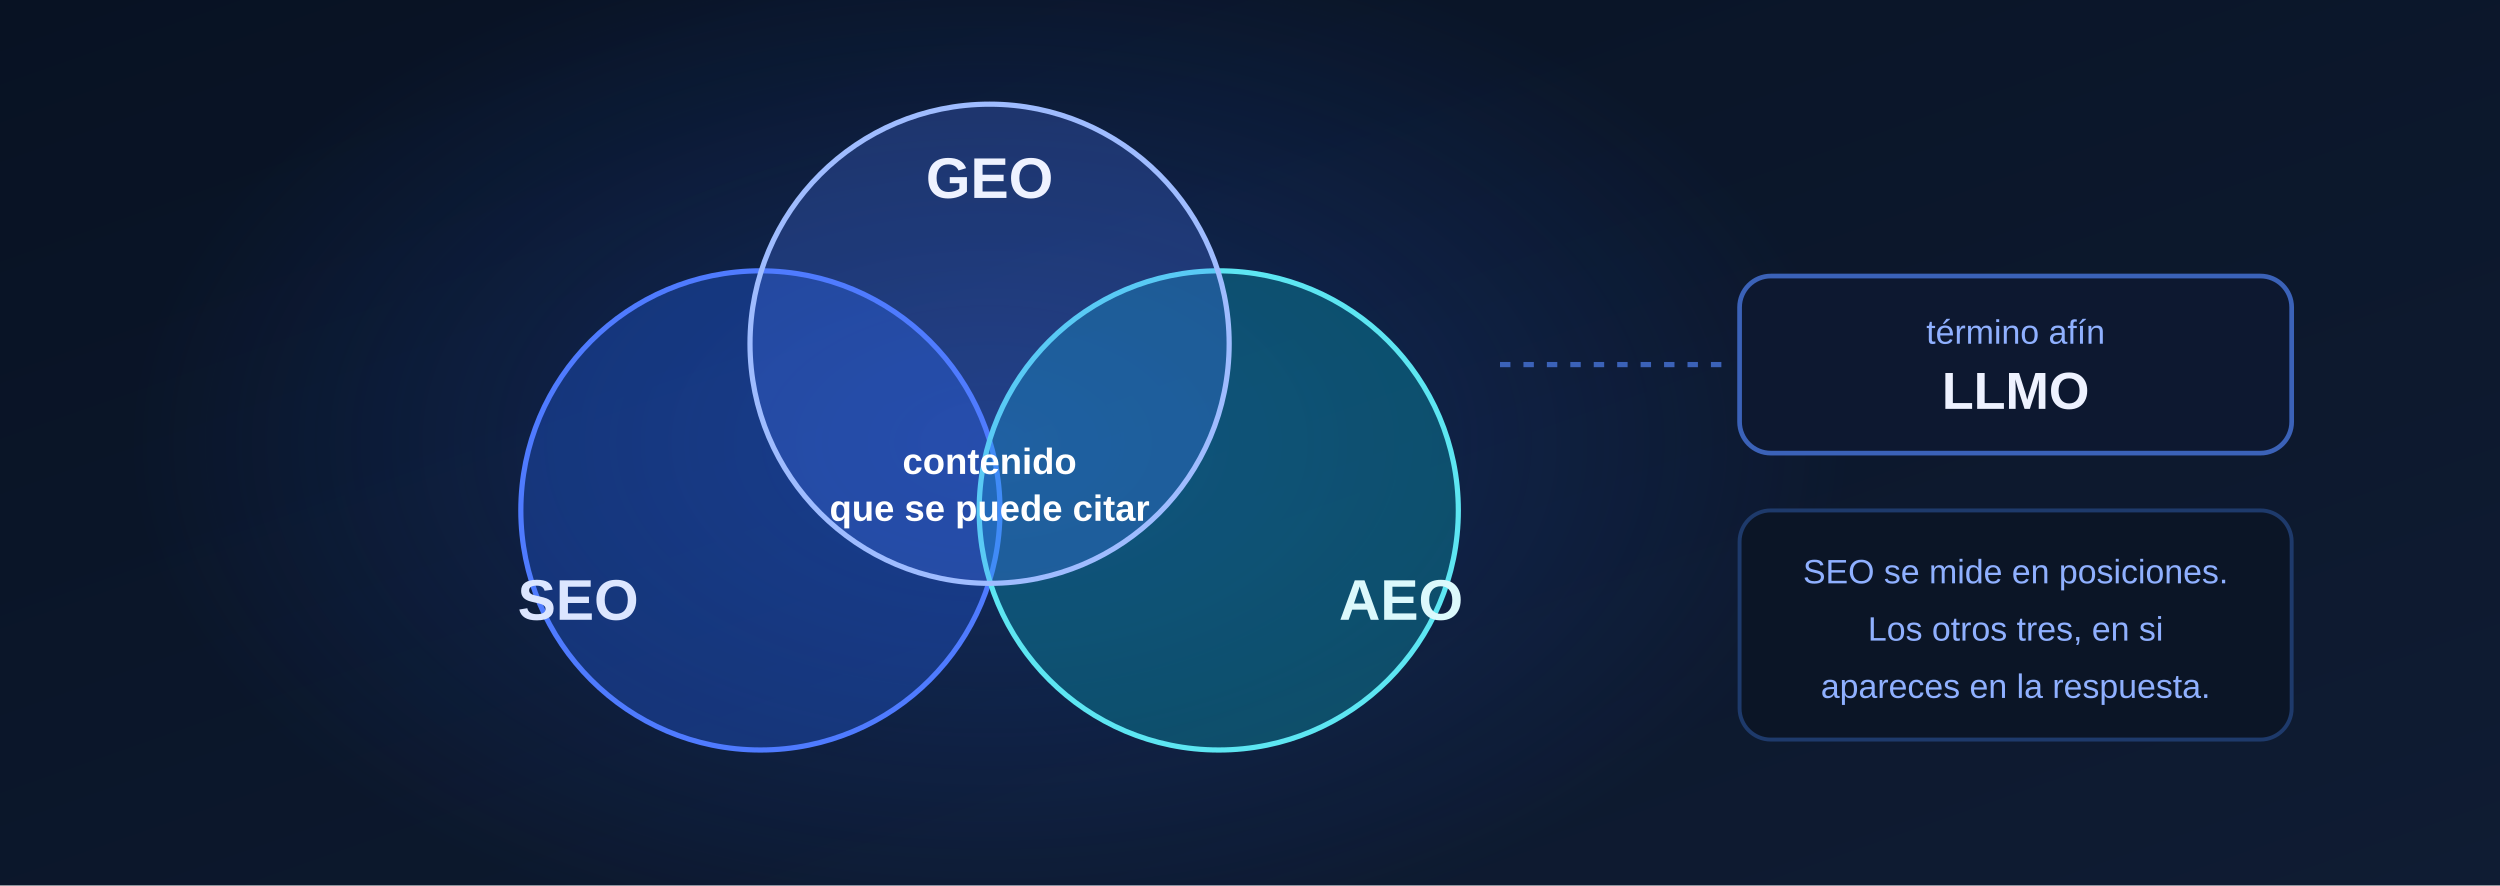
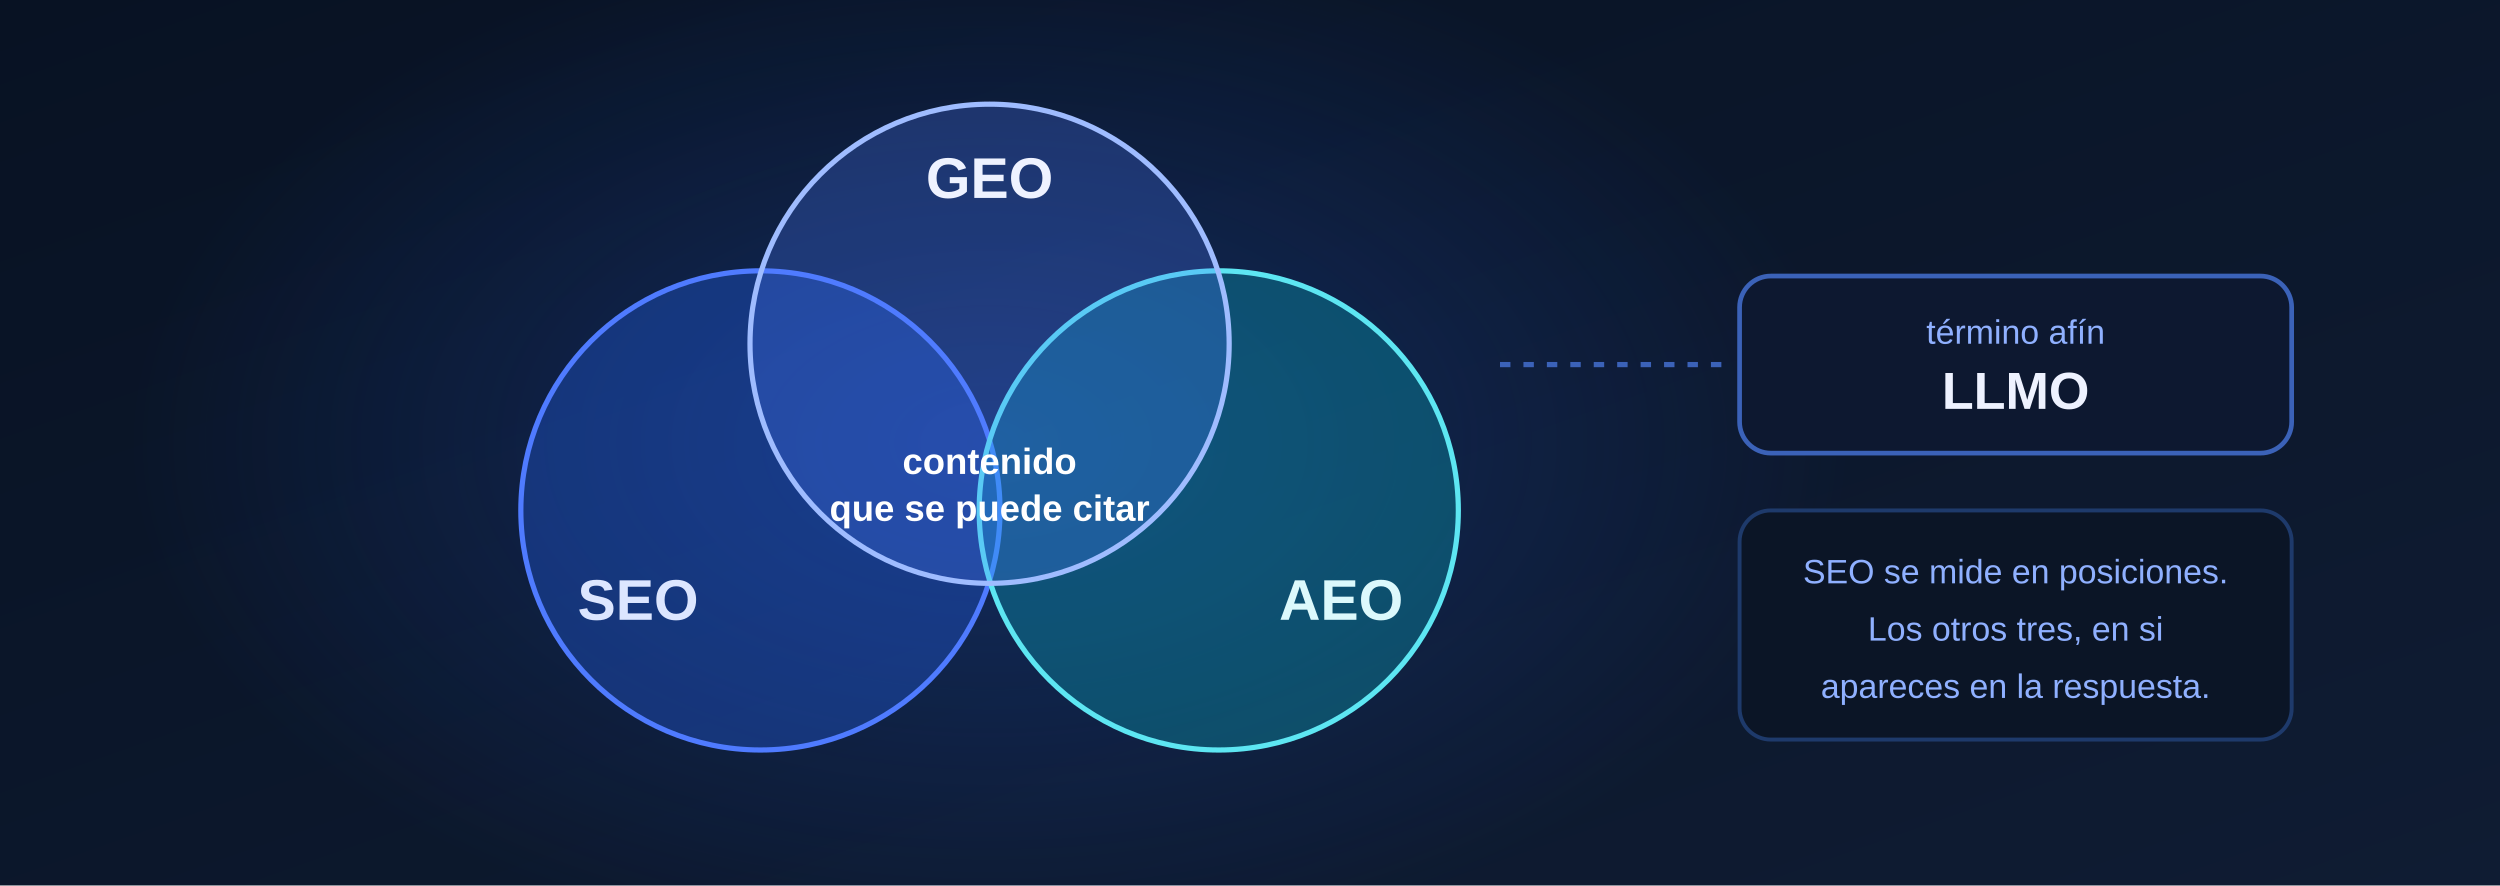
<svg xmlns="http://www.w3.org/2000/svg" viewBox="0 0 960 340" width="960" height="340" role="img" aria-label="Tres círculos del mismo tamaño que se solapan, etiquetados SEO, GEO y AEO, con un núcleo común en el centro rotulado «contenido que se puede citar»; a la derecha, LLMO aparece unido a GEO por una línea discontinua como término afín">
  <defs>
    <linearGradient id="ovBg" x1="0" y1="0" x2="1" y2="1">
      <stop offset="0" stop-color="#081223" />
      <stop offset="1" stop-color="#0f1c33" />
    </linearGradient>
    <radialGradient id="ovGlow" cx=".5" cy=".5" r=".5">
      <stop offset="0" stop-color="#2563eb" stop-opacity=".28" />
      <stop offset="1" stop-color="#2563eb" stop-opacity="0" />
    </radialGradient>
  </defs>
  <rect width="960" height="340" fill="url(#ovBg)" />
  <ellipse cx="380" cy="170" rx="330" ry="200" fill="url(#ovGlow)" />
  <g>
    <circle cx="292" cy="196" r="92" fill="#2563eb" fill-opacity=".34" stroke="#4F7BFF" stroke-width="2" />
    <circle cx="468" cy="196" r="92" fill="#09c5d6" fill-opacity=".28" stroke="#5de6f2" stroke-width="2" />
    <circle cx="380" cy="132" r="92" fill="#4F7BFF" fill-opacity=".26" stroke="#9fbcff" stroke-width="2" />
  </g>
-   <text x="222" y="238" font-family="Liberation Sans, DejaVu Sans, sans-serif" font-size="22" font-weight="700" fill="#dce6ff" text-anchor="middle">SEO</text>
-   <text x="538" y="238" font-family="Liberation Sans, DejaVu Sans, sans-serif" font-size="22" font-weight="700" fill="#dcf9fc" text-anchor="middle">AEO</text>
+   <text x="245" y="238" font-family="Liberation Sans, DejaVu Sans, sans-serif" font-size="22" font-weight="700" fill="#dce6ff" text-anchor="middle">SEO</text>
+   <text x="515" y="238" font-family="Liberation Sans, DejaVu Sans, sans-serif" font-size="22" font-weight="700" fill="#dcf9fc" text-anchor="middle">AEO</text>
  <text x="380" y="76" font-family="Liberation Sans, DejaVu Sans, sans-serif" font-size="22" font-weight="700" fill="#eef2ff" text-anchor="middle">GEO</text>
  <text x="380" y="182" font-family="Liberation Sans, DejaVu Sans, sans-serif" font-size="14" font-weight="700" fill="#ffffff" text-anchor="middle">contenido</text>
  <text x="380" y="200" font-family="Liberation Sans, DejaVu Sans, sans-serif" font-size="14" font-weight="700" fill="#ffffff" text-anchor="middle">que se puede citar</text>
  <path d="M576 140 H 664" stroke="#3b62b8" stroke-width="2" stroke-dasharray="4 5" fill="none" />
  <rect x="668" y="106" width="212" height="68" rx="12" fill="#0d1830" stroke="#3b62b8" stroke-width="1.8" />
  <text x="774" y="132" font-family="Liberation Sans, DejaVu Sans, sans-serif" font-size="13" fill="#8fb0ff" text-anchor="middle">término afín</text>
  <text x="774" y="157" font-family="Liberation Sans, DejaVu Sans, sans-serif" font-size="20" font-weight="700" fill="#eef2ff" text-anchor="middle">LLMO</text>
  <rect x="668" y="196" width="212" height="88" rx="12" fill="#0b1526" stroke="#1e3a6b" stroke-width="1.5" />
  <text x="774" y="224" font-family="Liberation Sans, DejaVu Sans, sans-serif" font-size="13" fill="#8fb0ff" text-anchor="middle">SEO se mide en posiciones.</text>
  <text x="774" y="246" font-family="Liberation Sans, DejaVu Sans, sans-serif" font-size="13" fill="#8fb0ff" text-anchor="middle">Los otros tres, en si</text>
  <text x="774" y="268" font-family="Liberation Sans, DejaVu Sans, sans-serif" font-size="13" fill="#8fb0ff" text-anchor="middle">apareces en la respuesta.</text>
</svg>
